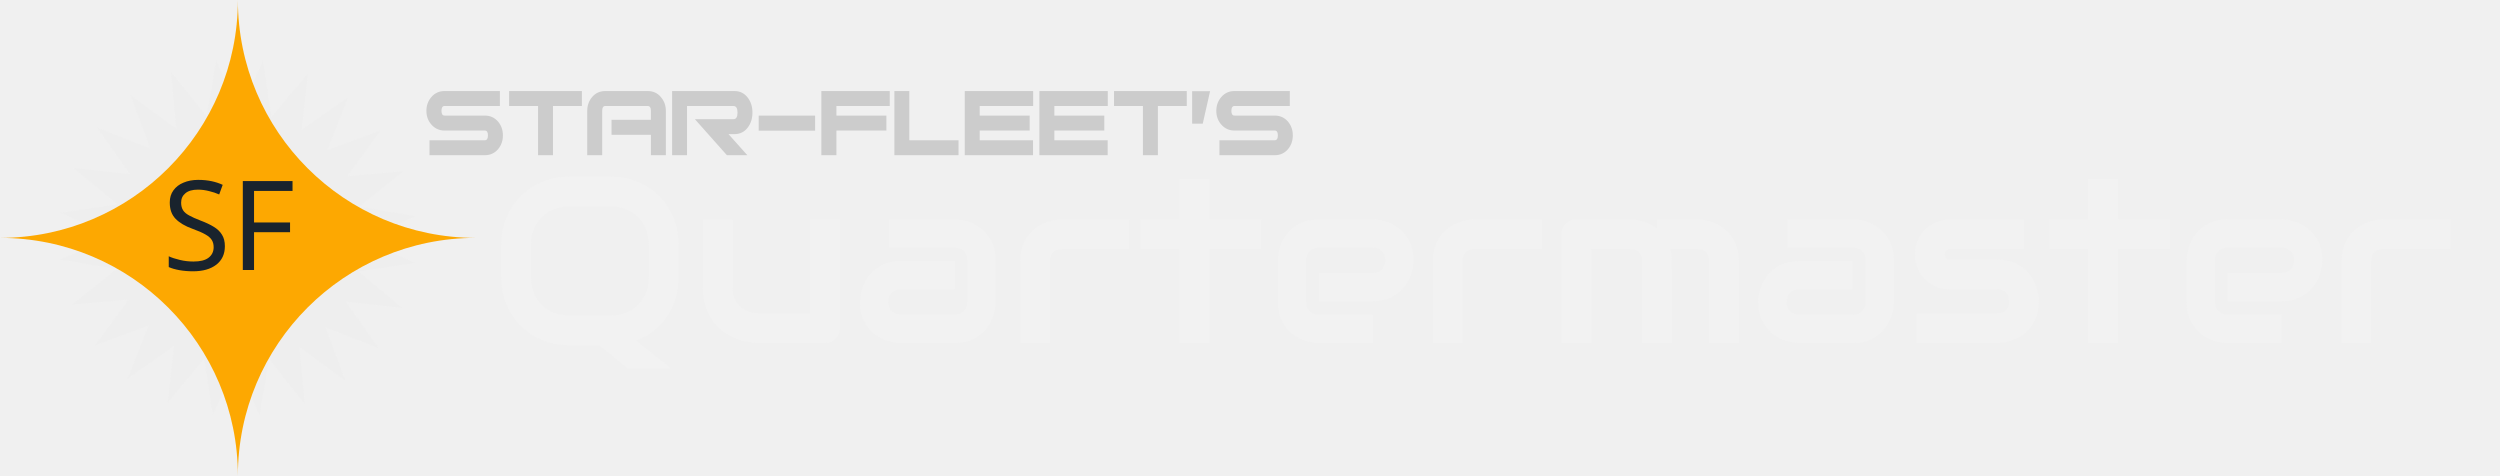
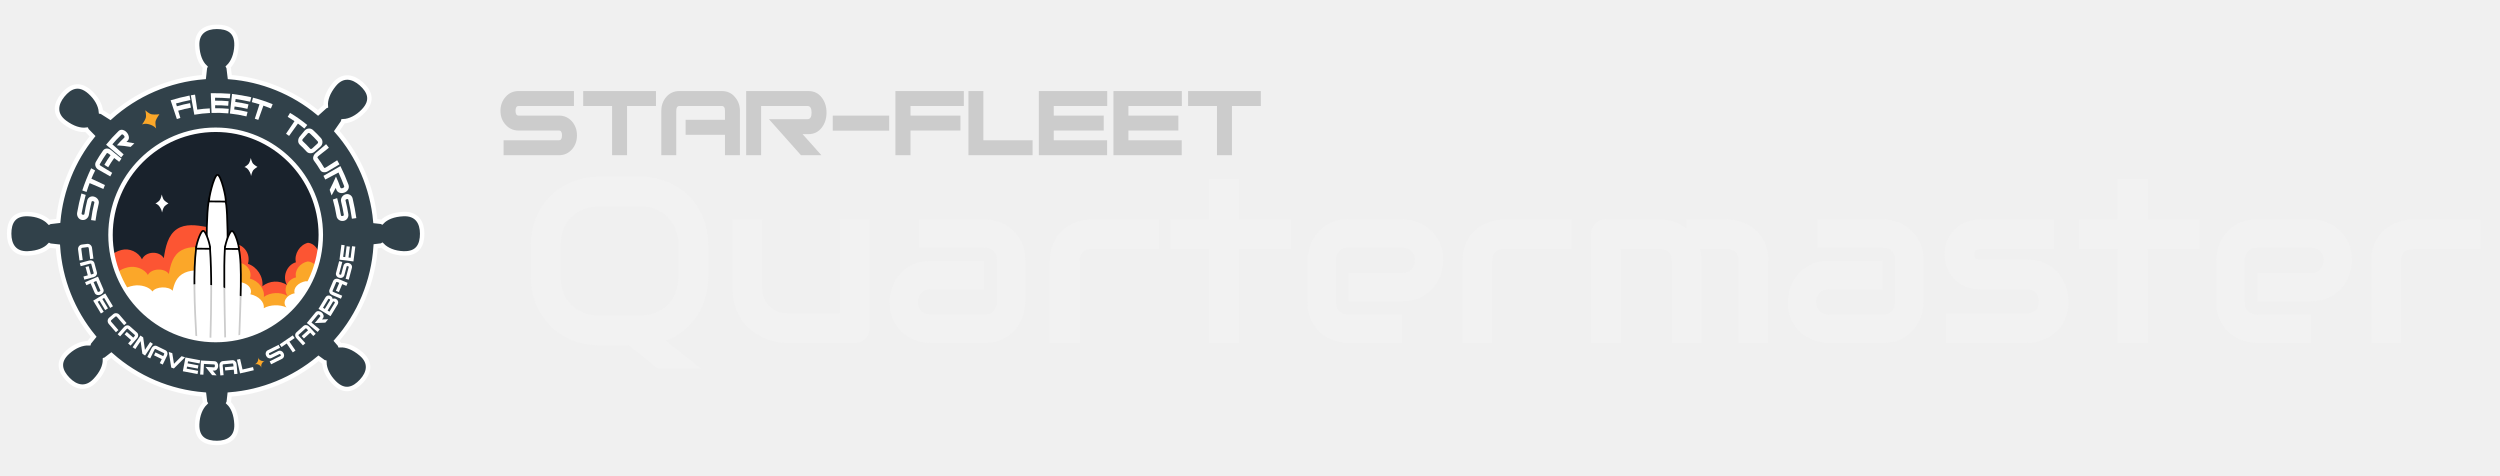
<svg xmlns="http://www.w3.org/2000/svg" width="267.911mm" height="50.987mm" viewBox="0 0 267.911 50.987" version="1.1" id="svg1">
  <defs id="defs1">
    </defs>
  <g id="layer1" transform="translate(-11.44804,-96.55991)">
-     <path style="opacity:0.397;fill:#ececec;fill-opacity:1;stroke:none;stroke-width:4.001;stroke-linecap:butt;stroke-linejoin:bevel;stroke-dasharray:none;paint-order:stroke fill markers" id="path12" d="M 36.941,58.351 28.394,52.06 29.361,62.629 22.734,54.34 20.932,64.798 16.676,55.077 12.229,64.713 10.634,54.22 3.845,62.377 5.019,51.83 -3.65,57.951 0.215,48.067 -9.743,51.737 -3.452,43.19 -14.021,44.156 -5.732,37.529 -16.19,35.727 -6.469,31.471 -16.105,27.024 -5.613,25.429 -13.769,18.64 -3.222,19.815 -9.343,11.145 0.541,15.01 -3.129,5.052 5.418,11.343 4.452,0.774 11.079,9.063 12.88,-1.395 17.137,8.326 21.584,-1.31 23.179,9.183 29.968,1.026 l -1.175,10.547 8.669,-6.122 -3.865,9.884 9.958,-3.669 -6.291,8.547 10.569,-0.967 -8.289,6.627 10.459,1.801 -9.722,4.256 9.636,4.447 -10.492,1.595 8.157,6.789 -10.547,-1.175 6.122,8.669 -9.884,-3.865 z" transform="matrix(0.5756332,0,0,0.5756332,27.20951,103.8048)" />
-     <path style="font-size:25.117px;line-height:1.4;font-family:Audiowide;-inkscape-font-specification:Audiowide;letter-spacing:0px;fill:#f2f2f2;stroke-width:5.085;stroke-linejoin:bevel;paint-order:stroke fill markers" d="m 84.172,126.205 q 0,1.226 -0.331,2.318 -0.319,1.079 -0.92,1.962 -0.589,0.883 -1.435,1.545 -0.834,0.662 -1.864,1.042 l 3.728,2.956 h -4.624 l -3.066,-2.465 h -3.14 q -1.582,0 -2.931,-0.54 -1.349,-0.552 -2.33,-1.533 -0.981,-0.981 -1.545,-2.33 -0.552,-1.349 -0.552,-2.956 v -3.36 q 0,-1.594 0.552,-2.943 0.564,-1.361 1.545,-2.33 0.981,-0.981 2.33,-1.533 1.349,-0.552 2.931,-0.552 h 4.317 q 1.582,0 2.919,0.552 1.349,0.552 2.33,1.533 0.981,0.969 1.533,2.33 0.552,1.349 0.552,2.943 z m -3.189,-3.36 q 0,-0.944 -0.307,-1.705 -0.294,-0.773 -0.846,-1.312 -0.54,-0.552 -1.312,-0.846 -0.76,-0.307 -1.68,-0.307 h -4.317 q -0.932,0 -1.705,0.307 -0.76,0.294 -1.312,0.846 -0.552,0.54 -0.858,1.312 -0.294,0.76 -0.294,1.705 v 3.36 q 0,0.944 0.294,1.717 0.307,0.76 0.858,1.312 0.552,0.54 1.312,0.846 0.773,0.294 1.705,0.294 h 4.292 q 0.932,0 1.692,-0.294 0.773,-0.307 1.325,-0.846 0.552,-0.552 0.846,-1.312 0.307,-0.773 0.307,-1.717 z m 20.481,8.867 q 0,0.343 -0.123,0.638 -0.123,0.294 -0.343,0.515 -0.208,0.208 -0.503,0.331 -0.282,0.123 -0.613,0.123 h -7.211 q -0.589,0 -1.263,-0.135 -0.662,-0.135 -1.312,-0.429 -0.65,-0.307 -1.263,-0.76 -0.601,-0.466 -1.055,-1.116 -0.454,-0.662 -0.736,-1.521 -0.27,-0.858 -0.27,-1.938 v -7.358 h 3.189 v 7.358 q 0,0.625 0.208,1.128 0.221,0.491 0.589,0.846 0.368,0.356 0.858,0.552 0.503,0.184 1.079,0.184 h 5.58 v -10.069 h 3.189 z m 16.679,-2.784 q 0,0.662 -0.233,1.435 -0.233,0.76 -0.76,1.423 -0.515,0.65 -1.361,1.091 -0.834,0.442 -2.036,0.442 h -5.752 q -0.662,0 -1.435,-0.233 -0.76,-0.233 -1.423,-0.748 -0.65,-0.527 -1.091,-1.361 -0.442,-0.846 -0.442,-2.048 0,-0.662 0.233,-1.435 0.233,-0.773 0.748,-1.423 0.527,-0.662 1.361,-1.104 0.846,-0.442 2.048,-0.442 h 5.752 v 3.041 h -5.752 q -0.65,0 -1.006,0.405 -0.356,0.392 -0.356,0.981 0,0.625 0.405,0.981 0.417,0.343 0.981,0.343 h 5.727 q 0.65,0 1.006,-0.392 0.356,-0.392 0.356,-0.981 v -4.452 q 0,-0.625 -0.392,-0.993 -0.38,-0.368 -0.969,-0.368 h -7.003 v -3.029 h 7.003 q 0.662,0 1.423,0.233 0.773,0.233 1.423,0.76 0.662,0.515 1.104,1.361 0.442,0.834 0.442,2.036 z m 14.324,-5.678 h -7.174 q -0.65,0 -0.981,0.331 -0.331,0.319 -0.331,0.944 v 8.793 h -3.189 v -8.793 q 0,-0.822 0.208,-1.472 0.208,-0.65 0.552,-1.141 0.356,-0.503 0.809,-0.846 0.454,-0.356 0.944,-0.576 0.503,-0.221 1.006,-0.319 0.515,-0.11 0.957,-0.11 h 7.199 z m 14.153,0 h -5.568 v 10.069 h -3.225 v -10.069 h -4.145 v -3.189 h 4.145 v -4.329 h 3.225 v 4.329 h 5.568 z m 16.311,1.202 q 0,0.662 -0.233,1.435 -0.233,0.76 -0.76,1.423 -0.515,0.65 -1.361,1.091 -0.834,0.442 -2.036,0.442 h -5.752 v -3.029 h 5.752 q 0.65,0 1.006,-0.392 0.356,-0.405 0.356,-0.993 0,-0.625 -0.405,-0.981 -0.392,-0.356 -0.957,-0.356 h -5.752 q -0.65,0 -1.006,0.405 -0.356,0.392 -0.356,0.981 v 4.452 q 0,0.638 0.392,0.993 0.405,0.356 0.993,0.356 h 5.727 v 3.041 h -5.752 q -0.662,0 -1.435,-0.233 -0.76,-0.233 -1.423,-0.748 -0.65,-0.527 -1.091,-1.361 -0.442,-0.846 -0.442,-2.048 v -4.476 q 0,-0.662 0.233,-1.423 0.233,-0.773 0.748,-1.423 0.527,-0.662 1.361,-1.104 0.846,-0.442 2.048,-0.442 h 5.752 q 0.662,0 1.423,0.233 0.773,0.233 1.423,0.76 0.662,0.515 1.104,1.361 0.442,0.834 0.442,2.036 z m 13.748,-1.202 H 169.505 q -0.65,0 -0.981,0.331 -0.331,0.319 -0.331,0.944 v 8.793 h -3.189 v -8.793 q 0,-0.822 0.208,-1.472 0.208,-0.65 0.552,-1.141 0.356,-0.503 0.809,-0.846 0.454,-0.356 0.944,-0.576 0.503,-0.221 1.006,-0.319 0.515,-0.11 0.957,-0.11 h 7.199 z m 13.932,10.069 h -3.189 v -8.793 q 0,-0.625 -0.331,-0.944 -0.331,-0.331 -0.981,-0.331 h -4.145 v 10.069 h -3.189 v -11.675 q 0,-0.331 0.123,-0.613 0.123,-0.294 0.343,-0.503 0.221,-0.221 0.515,-0.343 0.294,-0.123 0.625,-0.123 h 5.752 q 0.662,0 1.423,0.233 0.76,0.233 1.447,0.748 v -0.981 h 4.317 q 0.454,0 0.957,0.11 0.503,0.098 0.993,0.319 0.503,0.221 0.957,0.576 0.454,0.343 0.797,0.846 0.343,0.491 0.552,1.141 0.208,0.65 0.208,1.472 v 8.793 h -3.189 v -8.793 q 0,-0.625 -0.319,-0.944 -0.307,-0.331 -0.957,-0.331 h -2.87 q 0.159,0.589 0.159,1.275 z m 23.792,-4.391 q 0,0.662 -0.233,1.435 -0.233,0.76 -0.76,1.423 -0.515,0.65 -1.361,1.091 -0.834,0.442 -2.036,0.442 h -5.752 q -0.662,0 -1.435,-0.233 -0.76,-0.233 -1.423,-0.748 -0.65,-0.527 -1.091,-1.361 -0.442,-0.846 -0.442,-2.048 0,-0.662 0.233,-1.435 0.233,-0.773 0.748,-1.423 0.527,-0.662 1.361,-1.104 0.846,-0.442 2.048,-0.442 h 5.752 v 3.041 h -5.752 q -0.65,0 -1.006,0.405 -0.356,0.392 -0.356,0.981 0,0.625 0.405,0.981 0.417,0.343 0.981,0.343 h 5.727 q 0.65,0 1.006,-0.392 0.356,-0.392 0.356,-0.981 v -4.452 q 0,-0.625 -0.392,-0.993 -0.38,-0.368 -0.969,-0.368 h -7.003 v -3.029 h 7.003 q 0.662,0 1.423,0.233 0.773,0.233 1.423,0.76 0.662,0.515 1.104,1.361 0.442,0.834 0.442,2.036 z m 15.538,-0.086 q 0,0.822 -0.208,1.484 -0.208,0.65 -0.552,1.153 -0.343,0.491 -0.797,0.846 -0.454,0.343 -0.957,0.564 -0.491,0.221 -1.006,0.331 -0.503,0.098 -0.957,0.098 h -8.634 v -3.189 h 8.609 q 0.65,0 0.981,-0.331 0.331,-0.331 0.331,-0.957 -0.061,-1.275 -1.288,-1.275 h -4.942 q -1.055,0 -1.791,-0.368 -0.736,-0.368 -1.202,-0.92 -0.454,-0.552 -0.662,-1.19 -0.196,-0.638 -0.196,-1.19 0,-1.067 0.38,-1.791 0.38,-0.736 0.957,-1.19 0.576,-0.454 1.251,-0.65 0.675,-0.208 1.263,-0.208 h 7.837 v 3.189 h -7.812 q -0.245,0 -0.392,0.061 -0.135,0.049 -0.208,0.147 -0.061,0.086 -0.074,0.196 -0.012,0.098 -0.012,0.196 0.012,0.196 0.074,0.307 0.061,0.11 0.147,0.159 0.098,0.049 0.208,0.061 0.123,0 0.233,0 h 4.942 q 1.226,0 2.085,0.442 0.858,0.442 1.386,1.116 0.527,0.662 0.76,1.447 0.245,0.785 0.245,1.459 z m 14.067,-5.592 h -5.568 v 10.069 h -3.225 v -10.069 h -4.145 v -3.189 h 4.145 v -4.329 h 3.225 v 4.329 h 5.568 z m 16.311,1.202 q 0,0.662 -0.233,1.435 -0.233,0.76 -0.76,1.423 -0.515,0.65 -1.361,1.091 -0.834,0.442 -2.036,0.442 h -5.752 v -3.029 h 5.752 q 0.65,0 1.006,-0.392 0.356,-0.405 0.356,-0.993 0,-0.625 -0.405,-0.981 -0.392,-0.356 -0.957,-0.356 h -5.752 q -0.65,0 -1.006,0.405 -0.356,0.392 -0.356,0.981 v 4.452 q 0,0.638 0.392,0.993 0.405,0.356 0.993,0.356 h 5.727 v 3.041 h -5.752 q -0.662,0 -1.435,-0.233 -0.76,-0.233 -1.423,-0.748 -0.65,-0.527 -1.091,-1.361 -0.442,-0.846 -0.442,-2.048 v -4.476 q 0,-0.662 0.233,-1.423 0.233,-0.773 0.748,-1.423 0.527,-0.662 1.361,-1.104 0.846,-0.442 2.048,-0.442 h 5.752 q 0.662,0 1.423,0.233 0.773,0.233 1.423,0.76 0.662,0.515 1.104,1.361 0.442,0.834 0.442,2.036 z m 13.748,-1.202 h -7.174 q -0.65,0 -0.981,0.331 -0.331,0.319 -0.331,0.944 v 8.793 h -3.189 v -8.793 q 0,-0.822 0.208,-1.472 0.208,-0.65 0.552,-1.141 0.356,-0.503 0.809,-0.846 0.454,-0.356 0.944,-0.576 0.503,-0.221 1.006,-0.319 0.515,-0.11 0.957,-0.11 h 7.199 z" id="text1" aria-label="Quartermaster" />
-     <path id="rect5" style="opacity:1;fill:#fda801;fill-opacity:1;stroke-width:2.917;stroke-linejoin:bevel;paint-order:stroke fill markers" d="m 36.941,96.56 a 25.494,25.494 0 0 1 -25.493,25.493 25.494,25.494 0 0 1 25.493,25.493 25.494,25.494 0 0 1 25.493,-25.493 25.494,25.494 0 0 1 -25.493,-25.493 z" />
-     <path d="m 65.341,111.07 q 0,0.868 -0.521,1.482 -0.561,0.641 -1.415,0.641 h -5.928 v -1.602 h 5.928 q 0.334,0 0.334,-0.521 0,-0.521 -0.334,-0.521 h -4.313 q -0.854,0 -1.415,-0.641 -0.534,-0.601 -0.534,-1.469 0,-0.868 0.547,-1.495 0.547,-0.628 1.402,-0.628 h 5.928 v 1.602 h -5.928 q -0.334,0 -0.334,0.521 0,0.507 0.334,0.507 h 4.313 q 0.854,0 1.415,0.641 0.521,0.614 0.521,1.482 z m 8.465,-3.151 h -3.098 v 5.274 h -1.602 v -5.274 h -3.098 v -1.602 h 7.797 z m 8.999,5.274 h -1.602 v -2.19 H 76.983 v -1.602 h 4.219 v -0.961 q 0,-0.521 -0.347,-0.521 h -4.54 q -0.334,0 -0.334,0.521 v 4.753 h -1.602 v -4.753 q 0,-0.868 0.534,-1.495 0.547,-0.628 1.402,-0.628 h 4.54 q 0.868,0 1.402,0.628 0.547,0.628 0.547,1.495 z m 8.732,0 h -2.19 l -3.431,-3.859 h 4.126 q 0.441,0 0.441,-0.708 0,-0.708 -0.441,-0.708 h -4.967 v 5.274 h -1.602 v -6.876 h 6.662 q 0.921,0 1.455,0.721 0.494,0.654 0.494,1.589 0,0.935 -0.494,1.589 -0.534,0.721 -1.455,0.721 h -0.614 z m 7.263,-2.63 h -6.048 v -1.616 h 6.048 z m 7.998,-2.644 h -5.714 v 1.028 h 5.354 v 1.602 h -5.354 v 2.644 h -1.616 v -6.876 h 7.33 z m 7.37,5.274 h -6.876 v -6.876 h 1.602 v 5.274 h 5.274 z m 7.998,-5.274 h -5.728 v 1.028 h 5.354 v 1.602 h -5.354 v 1.041 h 5.714 v 1.602 h -7.317 v -6.876 h 7.33 z m 7.998,0 h -5.728 v 1.028 h 5.354 v 1.602 h -5.354 v 1.041 h 5.714 v 1.602 h -7.317 v -6.876 h 7.33 z m 8.465,0 h -3.098 v 5.274 h -1.602 v -5.274 h -3.098 v -1.602 h 7.797 z m 2.497,-1.589 -0.788,3.485 h -1.135 v -3.485 z m 8.865,4.74 q 0,0.868 -0.521,1.482 -0.561,0.641 -1.415,0.641 h -5.928 v -1.602 h 5.928 q 0.334,0 0.334,-0.521 0,-0.521 -0.334,-0.521 h -4.313 q -0.855,0 -1.415,-0.641 -0.534,-0.601 -0.534,-1.469 0,-0.868 0.547,-1.495 0.547,-0.628 1.402,-0.628 h 5.928 v 1.602 h -5.928 q -0.334,0 -0.334,0.521 0,0.507 0.334,0.507 h 4.313 q 0.855,0 1.415,0.641 0.521,0.614 0.521,1.482 z" id="text12" style="font-size:13.351px;line-height:1.4;font-family:Bitsumishi;-inkscape-font-specification:Bitsumishi;letter-spacing:0px;fill:#cccccc;stroke-width:2.703;stroke-linejoin:bevel;paint-order:stroke fill markers" aria-label="STAR-FLEET'S" />
-     <text xml:space="preserve" style="font-style:normal;font-variant:normal;font-weight:normal;font-stretch:normal;font-size:13.351px;line-height:1.4;font-family:Bitsumishi;-inkscape-font-specification:Bitsumishi;text-align:start;letter-spacing:0px;writing-mode:lr-tb;direction:ltr;text-anchor:start;opacity:1;fill:#19232d;fill-opacity:1;stroke-width:2.703;stroke-linejoin:bevel;paint-order:stroke fill markers" x="28.844" y="125.491" id="text2">
-       <tspan id="tspan2" style="font-style:normal;font-variant:normal;font-weight:normal;font-stretch:normal;font-size:13.351px;font-family:Bitsumishi;-inkscape-font-specification:Bitsumishi;fill:#19232d;fill-opacity:1;stroke-width:2.703" x="28.844" y="125.491">SF</tspan>
-     </text>
+     <path style="font-size:25.117px;line-height:1.4;font-family:Audiowide;-inkscape-font-specification:Audiowide;letter-spacing:0px;fill:#f2f2f2;stroke-width:5.085;stroke-linejoin:bevel;paint-order:stroke fill markers" d="m 87.347,126.205 q 0,1.226 -0.331,2.318 -0.319,1.079 -0.92,1.962 -0.589,0.883 -1.435,1.545 -0.834,0.662 -1.864,1.042 l 3.728,2.956 h -4.624 l -3.066,-2.465 h -3.14 q -1.582,0 -2.931,-0.54 -1.349,-0.552 -2.33,-1.533 -0.981,-0.981 -1.545,-2.33 -0.552,-1.349 -0.552,-2.956 v -3.36 q 0,-1.594 0.552,-2.943 0.564,-1.361 1.545,-2.33 0.981,-0.981 2.33,-1.533 1.349,-0.552 2.931,-0.552 h 4.317 q 1.582,0 2.919,0.552 1.349,0.552 2.33,1.533 0.981,0.969 1.533,2.33 0.552,1.349 0.552,2.943 z m -3.189,-3.36 q 0,-0.944 -0.307,-1.705 -0.294,-0.773 -0.846,-1.312 -0.54,-0.552 -1.312,-0.846 -0.76,-0.307 -1.68,-0.307 h -4.317 q -0.932,0 -1.705,0.307 -0.76,0.294 -1.312,0.846 -0.552,0.54 -0.858,1.312 -0.294,0.76 -0.294,1.705 v 3.36 q 0,0.944 0.294,1.717 0.307,0.76 0.858,1.312 0.552,0.54 1.312,0.846 0.773,0.294 1.705,0.294 h 4.292 q 0.932,0 1.692,-0.294 0.773,-0.307 1.325,-0.846 0.552,-0.552 0.846,-1.312 0.307,-0.773 0.307,-1.717 z m 20.481,8.867 q 0,0.343 -0.123,0.638 -0.123,0.294 -0.343,0.515 -0.208,0.208 -0.503,0.331 -0.282,0.123 -0.613,0.123 h -7.211 q -0.589,0 -1.263,-0.135 -0.662,-0.135 -1.312,-0.429 -0.65,-0.307 -1.263,-0.76 -0.601,-0.466 -1.055,-1.116 -0.454,-0.662 -0.736,-1.521 -0.27,-0.858 -0.27,-1.938 v -7.358 h 3.189 v 7.358 q 0,0.625 0.208,1.128 0.221,0.491 0.589,0.846 0.368,0.356 0.858,0.552 0.503,0.184 1.079,0.184 h 5.58 v -10.069 h 3.189 z m 16.679,-2.784 q 0,0.662 -0.233,1.435 -0.233,0.76 -0.76,1.423 -0.515,0.65 -1.361,1.091 -0.834,0.442 -2.036,0.442 h -5.752 q -0.662,0 -1.435,-0.233 -0.76,-0.233 -1.423,-0.748 -0.65,-0.527 -1.091,-1.361 -0.442,-0.846 -0.442,-2.048 0,-0.662 0.233,-1.435 0.233,-0.773 0.748,-1.423 0.527,-0.662 1.361,-1.104 0.846,-0.442 2.048,-0.442 h 5.752 v 3.041 h -5.752 q -0.65,0 -1.006,0.405 -0.356,0.392 -0.356,0.981 0,0.625 0.405,0.981 0.417,0.343 0.981,0.343 h 5.727 q 0.65,0 1.006,-0.392 0.356,-0.392 0.356,-0.981 v -4.452 q 0,-0.625 -0.392,-0.993 -0.38,-0.368 -0.969,-0.368 h -7.003 v -3.029 h 7.003 q 0.662,0 1.423,0.233 0.773,0.233 1.423,0.76 0.662,0.515 1.104,1.361 0.442,0.834 0.442,2.036 z m 14.324,-5.678 h -7.174 q -0.65,0 -0.981,0.331 -0.331,0.319 -0.331,0.944 v 8.793 h -3.189 v -8.793 q 0,-0.822 0.208,-1.472 0.208,-0.65 0.552,-1.141 0.356,-0.503 0.809,-0.846 0.454,-0.356 0.944,-0.576 0.503,-0.221 1.006,-0.319 0.515,-0.11 0.957,-0.11 h 7.199 z m 14.153,0 h -5.568 v 10.069 h -3.225 v -10.069 h -4.145 v -3.189 h 4.145 v -4.329 h 3.225 v 4.329 h 5.568 z m 16.311,1.202 q 0,0.662 -0.233,1.435 -0.233,0.76 -0.76,1.423 -0.515,0.65 -1.361,1.091 -0.834,0.442 -2.036,0.442 h -5.752 v -3.029 h 5.752 q 0.65,0 1.006,-0.392 0.356,-0.405 0.356,-0.993 0,-0.625 -0.405,-0.981 -0.392,-0.356 -0.957,-0.356 h -5.752 q -0.65,0 -1.006,0.405 -0.356,0.392 -0.356,0.981 v 4.452 q 0,0.638 0.392,0.993 0.405,0.356 0.993,0.356 h 5.727 v 3.041 h -5.752 q -0.662,0 -1.435,-0.233 -0.76,-0.233 -1.423,-0.748 -0.65,-0.527 -1.091,-1.361 -0.442,-0.846 -0.442,-2.048 v -4.476 q 0,-0.662 0.233,-1.423 0.233,-0.773 0.748,-1.423 0.527,-0.662 1.361,-1.104 0.846,-0.442 2.048,-0.442 h 5.752 q 0.662,0 1.423,0.233 0.773,0.233 1.423,0.76 0.662,0.515 1.104,1.361 0.442,0.834 0.442,2.036 z m 13.748,-1.202 H 172.68 q -0.65,0 -0.981,0.331 -0.331,0.319 -0.331,0.944 v 8.793 h -3.189 v -8.793 q 0,-0.822 0.208,-1.472 0.208,-0.65 0.552,-1.141 0.356,-0.503 0.809,-0.846 0.454,-0.356 0.944,-0.576 0.503,-0.221 1.006,-0.319 0.515,-0.11 0.957,-0.11 h 7.199 z m 13.932,10.069 h -3.189 v -8.793 q 0,-0.625 -0.331,-0.944 -0.331,-0.331 -0.981,-0.331 h -4.145 v 10.069 h -3.189 v -11.675 q 0,-0.331 0.123,-0.613 0.123,-0.294 0.343,-0.503 0.221,-0.221 0.515,-0.343 0.294,-0.123 0.625,-0.123 h 5.752 q 0.662,0 1.423,0.233 0.76,0.233 1.447,0.748 v -0.981 h 4.317 q 0.454,0 0.957,0.11 0.503,0.098 0.993,0.319 0.503,0.221 0.957,0.576 0.454,0.343 0.797,0.846 0.343,0.491 0.552,1.141 0.208,0.65 0.208,1.472 v 8.793 h -3.189 v -8.793 q 0,-0.625 -0.319,-0.944 -0.307,-0.331 -0.957,-0.331 h -2.87 q 0.159,0.589 0.159,1.275 z m 23.792,-4.391 q 0,0.662 -0.233,1.435 -0.233,0.76 -0.76,1.423 -0.515,0.65 -1.361,1.091 -0.834,0.442 -2.036,0.442 h -5.752 q -0.662,0 -1.435,-0.233 -0.76,-0.233 -1.423,-0.748 -0.65,-0.527 -1.091,-1.361 -0.442,-0.846 -0.442,-2.048 0,-0.662 0.233,-1.435 0.233,-0.773 0.748,-1.423 0.527,-0.662 1.361,-1.104 0.846,-0.442 2.048,-0.442 h 5.752 v 3.041 h -5.752 q -0.65,0 -1.006,0.405 -0.356,0.392 -0.356,0.981 0,0.625 0.405,0.981 0.417,0.343 0.981,0.343 h 5.727 q 0.65,0 1.006,-0.392 0.356,-0.392 0.356,-0.981 v -4.452 q 0,-0.625 -0.392,-0.993 -0.38,-0.368 -0.969,-0.368 h -7.003 v -3.029 h 7.003 q 0.662,0 1.423,0.233 0.773,0.233 1.423,0.76 0.662,0.515 1.104,1.361 0.442,0.834 0.442,2.036 z m 15.538,-0.086 q 0,0.822 -0.208,1.484 -0.208,0.65 -0.552,1.153 -0.343,0.491 -0.797,0.846 -0.454,0.343 -0.957,0.564 -0.491,0.221 -1.006,0.331 -0.503,0.098 -0.957,0.098 h -8.634 v -3.189 h 8.609 q 0.65,0 0.981,-0.331 0.331,-0.331 0.331,-0.957 -0.061,-1.275 -1.288,-1.275 h -4.942 q -1.055,0 -1.791,-0.368 -0.736,-0.368 -1.202,-0.92 -0.454,-0.552 -0.662,-1.19 -0.196,-0.638 -0.196,-1.19 0,-1.067 0.38,-1.791 0.38,-0.736 0.957,-1.19 0.576,-0.454 1.251,-0.65 0.675,-0.208 1.263,-0.208 h 7.837 v 3.189 h -7.812 q -0.245,0 -0.392,0.061 -0.135,0.049 -0.208,0.147 -0.061,0.086 -0.074,0.196 -0.012,0.098 -0.012,0.196 0.012,0.196 0.074,0.307 0.061,0.11 0.147,0.159 0.098,0.049 0.208,0.061 0.123,0 0.233,0 h 4.942 q 1.226,0 2.085,0.442 0.858,0.442 1.386,1.116 0.527,0.662 0.76,1.447 0.245,0.785 0.245,1.459 z m 14.067,-5.592 h -5.568 v 10.069 h -3.225 v -10.069 h -4.145 v -3.189 h 4.145 v -4.329 h 3.225 v 4.329 h 5.568 z m 16.311,1.202 q 0,0.662 -0.233,1.435 -0.233,0.76 -0.76,1.423 -0.515,0.65 -1.361,1.091 -0.834,0.442 -2.036,0.442 h -5.752 v -3.029 h 5.752 q 0.65,0 1.006,-0.392 0.356,-0.405 0.356,-0.993 0,-0.625 -0.405,-0.981 -0.392,-0.356 -0.957,-0.356 h -5.752 q -0.65,0 -1.006,0.405 -0.356,0.392 -0.356,0.981 v 4.452 q 0,0.638 0.392,0.993 0.405,0.356 0.993,0.356 h 5.727 v 3.041 h -5.752 q -0.662,0 -1.435,-0.233 -0.76,-0.233 -1.423,-0.748 -0.65,-0.527 -1.091,-1.361 -0.442,-0.846 -0.442,-2.048 v -4.476 q 0,-0.662 0.233,-1.423 0.233,-0.773 0.748,-1.423 0.527,-0.662 1.361,-1.104 0.846,-0.442 2.048,-0.442 h 5.752 q 0.662,0 1.423,0.233 0.773,0.233 1.423,0.76 0.662,0.515 1.104,1.361 0.442,0.834 0.442,2.036 z m 13.748,-1.202 h -7.174 q -0.65,0 -0.981,0.331 -0.331,0.319 -0.331,0.944 v 8.793 h -3.189 v -8.793 q 0,-0.822 0.208,-1.472 0.208,-0.65 0.552,-1.141 0.356,-0.503 0.809,-0.846 0.454,-0.356 0.944,-0.576 0.503,-0.221 1.006,-0.319 0.515,-0.11 0.957,-0.11 h 7.199 z" id="text1" aria-label="Quartermaster" />
+     <path d="m 73.278,111.07 q 0,0.868 -0.521,1.482 -0.561,0.641 -1.415,0.641 H 65.414 v -1.602 h 5.928 q 0.334,0 0.334,-0.521 0,-0.521 -0.334,-0.521 h -4.313 q -0.854,0 -1.415,-0.641 -0.534,-0.601 -0.534,-1.469 0,-0.868 0.547,-1.495 0.547,-0.628 1.402,-0.628 h 5.928 v 1.602 h -5.928 q -0.334,0 -0.334,0.521 0,0.507 0.334,0.507 h 4.313 q 0.854,0 1.415,0.641 0.521,0.614 0.521,1.482 z m 8.465,-3.151 H 78.646 v 5.274 h -1.602 v -5.274 h -3.098 v -1.602 h 7.797 z m 8.999,5.274 h -1.602 v -2.19 h -4.219 v -1.602 h 4.219 v -0.961 q 0,-0.521 -0.347,-0.521 h -4.54 q -0.334,0 -0.334,0.521 v 4.753 h -1.602 v -4.753 q 0,-0.868 0.534,-1.495 0.547,-0.628 1.402,-0.628 h 4.54 q 0.868,0 1.402,0.628 0.547,0.628 0.547,1.495 z m 8.732,0 h -2.19 l -3.431,-3.859 h 4.126 q 0.441,0 0.441,-0.708 0,-0.708 -0.441,-0.708 h -4.967 v 5.274 h -1.602 v -6.876 h 6.662 q 0.921,0 1.455,0.721 0.494,0.654 0.494,1.589 0,0.935 -0.494,1.589 -0.534,0.721 -1.455,0.721 H 97.458 Z m 7.263,-2.63 h -6.048 v -1.616 h 6.048 z m 7.998,-2.644 h -5.714 v 1.028 h 5.354 v 1.602 h -5.354 v 2.644 h -1.616 v -6.876 h 7.33 z m 7.37,5.274 h -6.876 v -6.876 h 1.602 v 5.274 h 5.274 z m 7.998,-5.274 h -5.728 v 1.028 h 5.354 v 1.602 h -5.354 v 1.041 h 5.714 v 1.602 h -7.317 v -6.876 h 7.33 z m 7.998,0 h -5.728 v 1.028 h 5.354 v 1.602 h -5.354 v 1.041 h 5.714 v 1.602 h -7.317 v -6.876 h 7.33 z m 8.465,0 h -3.098 v 5.274 h -1.602 v -5.274 h -3.098 v -1.602 h 7.797 z" id="text12" style="font-size:13.351px;line-height:1.4;font-family:Bitsumishi;-inkscape-font-specification:Bitsumishi;letter-spacing:0px;fill:#cccccc;stroke-width:2.703;stroke-linejoin:bevel;paint-order:stroke fill markers" aria-label="STAR-FLEET" />
+     <g id="g2-6-7" transform="matrix(0.04769706,0,0,0.04769706,10.98782,98.50205)" style="display:inline">
+       <rect class="cls-1" width="485.235" height="489.639" id="rect8-4-8" x="251.053" y="242.244" style="fill:#19222c;stroke-width:0.497" />
+       <path class="cls-2" d="m 282.67,520.86 c 17.67,-4.7 38,4.64 46,21.1 8.26,-18.39 38.86,-20 49,-2.59 3.64,-24.51 9.08,-52 29.79,-65.59 18.67,-12.27 43.16,-8.79 65.15,-4.84 11.63,2.09 23.7,4.36 33.23,11.33 9.53,6.97 15.66,20.13 10.82,30.9 a 34.75,34.75 0 0 1 50,40.84 c 20.66,6.7 35,29 32.51,50.61 15.08,-13.08 39.21,-14.25 55.5,-2.71 -11.48,-17.94 -0.81,-45.68 19.74,-51.29 -4.21,-18.63 8.71,-39.42 27.27,-43.9 13.77,1.3 23.93,14.74 25.9,28.43 1.97,13.69 -2.42,27.44 -7.36,40.35 -21.31,55.79 -61.8,108.3 -114.52,136.35 -29.85,15.89 -67.74,30.72 -102.13,29.61 -34.86,-1.12 -66.09,1.81 -104.38,-15.85 C 385.89,717.48 372,713.16 362.13,705.52 351.22,697.08 331.8,685 322.3,675 296.76,648.11 203.16,542 282.67,520.86 Z" id="path10-6-5" style="fill:#fc5533" />
+       <path class="cls-3" d="m 297.56,559.78 c 17,-3.83 36.63,3.78 44.31,17.2 8,-15 37.43,-16.3 47.2,-2.11 3.51,-20 8.74,-42.35 28.69,-53.44 18,-10 41.56,-7.16 62.74,-3.94 11.2,1.7 22.82,3.55 32,9.23 9.18,5.68 15.08,16.4 10.42,25.18 11.62,-5.47 27.13,-4.3 37.43,2.81 10.3,7.11 14.76,19.73 10.75,30.46 19.9,5.46 33.72,23.66 31.31,41.24 14.53,-10.65 37.76,-11.61 53.45,-2.2 -11.06,-14.62 -0.78,-37.22 19,-41.79 -4.05,-15.18 8.38,-32.12 26.26,-35.77 13.26,1.06 23,12 24.94,23.16 1.94,11.16 -2.33,22.35 -7.09,32.88 -20.56,45.44 -59.56,88.22 -110.33,111.08 -28.75,12.94 -65.24,25 -98.37,24.13 -33.57,-0.91 -63.65,1.47 -100.53,-12.92 -12.81,-5 -26.19,-8.52 -35.69,-14.74 -10.51,-6.88 -29.21,-16.71 -38.36,-24.86 C 311.13,663.47 221,577 297.56,559.78 Z" id="path12-2-3" style="fill:#fba729" />
+       <path class="cls-4" d="m 309.77,601.09 c 16.33,-2.92 35.14,2.88 42.5,13.09 7.63,-11.41 35.9,-12.41 45.28,-1.61 3.36,-15.21 8.39,-32.24 27.52,-40.69 17.25,-7.61 39.87,-5.45 60.19,-3 10.74,1.29 21.9,2.7 30.7,7 8.8,4.3 14.47,12.49 10,19.17 11.15,-4.16 26,-3.28 35.91,2.14 9.91,5.42 14.16,15 10.32,23.2 19.09,4.15 32.35,18 30,31.4 13.93,-8.11 36.23,-8.84 51.27,-1.68 -10.61,-11.13 -0.75,-28.34 18.24,-31.82 -3.89,-11.56 8,-24.45 25.19,-27.23 12.72,0.81 22.11,9.15 23.93,17.64 1.82,8.49 -2.23,17 -6.8,25 -19.73,34.6 -57.13,67.18 -105.84,84.58 -27.58,9.86 -62.59,19.06 -94.36,18.37 -32.2,-0.7 -61.06,1.12 -96.43,-9.84 -12.29,-3.81 -25.12,-6.49 -34.23,-11.22 -10.08,-5.24 -28,-12.72 -36.8,-18.93 C 322.78,680 236.31,614.21 309.77,601.09 Z" id="path14-8-3" style="fill:#ffffff" />
+       <path class="cls-5" d="m 507.46,732 -18.21,-0.14 c -5.28,0 -9.62,-6.94 -9.66,-15.33 -3.79,-121.73 -9.92,-242.43 -1.26,-305 2,-9.23 4.25,-15.23 9.53,-15.19 l 18.21,0.14 c 5.28,0 9.62,6.94 9.66,15.33 7.07,0.11 7.6,184 1.26,305 0.01,8.36 -4.25,15.19 -9.53,15.19 z" id="path16-9-8" style="fill:#ffffff;stroke:#000000;stroke-width:4px;stroke-linecap:round;stroke-linejoin:round" />
+       <path class="cls-5" d="m 497.91,352.08 c 8.06,-2 21.13,55 18.81,60.09 L 498.16,412 479.59,411.86 c -2.13,-3.4 10.22,-57.74 18.32,-59.78 z" id="path18-6-3" style="fill:#ffffff;stroke:#000000;stroke-width:4px;stroke-linecap:round;stroke-linejoin:round" />
+       <path class="cls-5" d="m 474.38,732.79 -15.24,-0.11 c -4.41,0 -8,-4.67 -8.07,-10.3 -4.56,-79.41 -7.26,-154 -0.85,-204.66 0,-5.63 3.57,-10.21 8,-10.18 l 15.24,0.11 c 4.41,0 8,4.67 8.07,10.3 3.86,53.69 3,126.72 0.85,204.66 0,5.63 -3.59,10.21 -8,10.18 z" id="path20-0-7" style="fill:#ffffff;stroke:#000000;stroke-width:4px;stroke-linecap:round;stroke-linejoin:round" />
+       <path class="cls-5" d="m 465.81,477.9 c 6.75,-1.36 17.64,36.92 15.7,40.34 L 466,518.12 450.45,518 c -1.79,-2.3 8.55,-38.74 15.36,-40.1 z" id="path22-7-9" style="fill:#ffffff;stroke:#000000;stroke-width:4px;stroke-linecap:round;stroke-linejoin:round" />
+       <path class="cls-5" d="m 539,733.27 -15.24,-0.11 c -4.41,0 -8,-4.67 -8.07,-10.3 -1.76,-81.7 -3.44,-162.74 -0.85,-204.66 0,-5.63 3.57,-10.21 8,-10.18 l 15.24,0.11 c 4.41,0 8,4.67 8.07,10.3 8.36,32.7 3.53,123.4 0.85,204.66 0,5.63 -3.56,10.21 -8,10.18 z" id="path24-0-3" style="fill:#ffffff;stroke:#000000;stroke-width:4px;stroke-linecap:round;stroke-linejoin:round" />
+       <path class="cls-5" d="m 530.47,478.38 c 6.75,-1.36 17.64,36.92 15.7,40.34 l -15.53,-0.12 -15.53,-0.12 c -1.79,-2.29 8.58,-38.74 15.36,-40.1 z" id="path26-1-7" style="fill:#ffffff;stroke:#000000;stroke-width:4px;stroke-linecap:round;stroke-linejoin:round" />
+       <path class="cls-6" d="m 309.77,632.09 c 16.33,-2.92 35.14,2.88 42.5,13.09 7.63,-11.41 35.9,-12.41 45.28,-1.61 3.36,-15.21 8.39,-32.24 27.52,-40.69 17.25,-7.61 39.87,-5.45 60.19,-3 10.74,1.29 21.9,2.7 30.7,7 8.8,4.3 14.47,12.49 10,19.17 11.15,-4.16 26,-3.28 35.91,2.14 9.91,5.42 14.16,15 10.32,23.2 19.09,4.15 32.35,18 30,31.4 13.93,-8.11 36.23,-8.84 51.27,-1.68 -10.61,-11.13 -0.75,-28.34 18.24,-31.82 -3.89,-11.56 8,-24.45 25.19,-27.23 12.72,0.81 22.11,9.15 23.93,17.64 1.82,8.49 -2.23,17 -6.8,25 -19.73,34.6 -57.13,67.18 -105.84,84.58 -27.58,9.86 -62.59,19.06 -94.36,18.37 -32.2,-0.7 -61.06,1.12 -96.43,-9.84 -12.29,-3.81 -25.12,-6.49 -34.23,-11.22 -10.08,-5.24 -28,-12.72 -36.8,-18.93 C 322.78,711 236.31,645.21 309.77,632.09 Z" id="path28-0-8" style="opacity:0.8;fill:#ffffff" />
+       <path class="cls-7" d="m 915.87,440.21 c -22,1 -38.37,7.71 -48.12,18 a 6.92,6.92 0 0 0 -3.06,-0.76 l -11.7,-1.3 A 356.28,356.28 0 0 0 766.23,253.72 l 12.93,-18.65 a 7.06,7.06 0 0 0 1.6,-3.28 c 14.9,-0.61 31.41,-8.69 45.45,-23.38 23,-24.09 13.18,-44.83 -5.07,-61 -18.25,-16.17 -41.6,-21.74 -61,2.34 -13.83,17.13 -19.71,33.81 -18.48,47.94 a 6.92,6.92 0 0 0 -2.6,1.78 l -14.86,13.4 A 356.15,356.15 0 0 0 525.92,132.46 L 523.56,113 a 7.06,7.06 0 0 0 -1,-3.51 c 10.74,-10.35 17.72,-27.35 18.46,-47.66 1.22,-33.3 -19.91,-42.27 -44.32,-42.27 -24.41,0 -45.54,11.37 -44.09,42.27 1,22 7.71,38.37 18,48.12 a 6.92,6.92 0 0 0 -0.76,3.06 l -2.16,19.42 A 356.35,356.35 0 0 0 257.51,223 L 239.8,211.76 a 7.06,7.06 0 0 0 -3.34,-1.47 c -1.22,-14.87 -10,-31 -25.2,-44.47 -25,-22 -45.33,-11.36 -60.78,7.54 -15.45,18.9 -20,42.45 4.8,60.89 17.68,13.13 34.58,18.32 48.65,16.53 a 6.93,6.93 0 0 0 1.89,2.52 l 11.73,12 a 356.05,356.05 0 0 0 -77,190.36 l -16.83,2 a 7.06,7.06 0 0 0 -3.51,1 C 109.86,447.92 92.86,440.94 72.55,440.2 39.2,439 30.22,460.1 30.22,484.52 c 0,24.42 11.37,45.54 42.28,44.08 22,-1 38.37,-7.71 48.12,-18 a 6.92,6.92 0 0 0 3.06,0.76 l 16.09,1.79 A 356.14,356.14 0 0 0 220.17,716 L 211,727.32 a 7.06,7.06 0 0 0 -1.85,3.14 c -14.91,-0.53 -32,6.26 -47.11,19.84 -24.79,22.26 -16.57,43.69 0.4,61.25 16.97,17.56 39.82,24.85 61,2.33 15.1,-16 22.23,-32.21 22.09,-46.39 a 6.92,6.92 0 0 0 2.73,-1.58 l 11.46,-8.85 a 356.3,356.3 0 0 0 208.51,88.64 l 1.86,15.4 a 7.06,7.06 0 0 0 1,3.51 C 460.35,875 453.37,892 452.62,912.29 c -1.22,33.3 19.91,42.27 44.32,42.27 24.41,0 45.54,-11.36 44.09,-42.27 -1,-22 -7.71,-38.37 -18,-48.12 a 6.93,6.93 0 0 0 0.76,-3.06 l 1.71,-15.42 A 356.15,356.15 0 0 0 725.31,764.3 l 9.89,7.21 a 7.06,7.06 0 0 0 3.24,1.68 c 0.26,14.91 7.94,31.61 22.3,46 23.54,23.59 44.5,14.24 61.14,-3.63 16.64,-17.87 22.72,-41.08 -0.89,-61.07 -16.8,-14.23 -33.34,-20.5 -47.49,-19.61 a 6.92,6.92 0 0 0 -1.72,-2.64 l -6.16,-7.16 a 356.27,356.27 0 0 0 88.13,-212.61 l 11,-1.32 a 7.05,7.05 0 0 0 3.51,-1 c 10.35,10.74 27.35,17.72 47.66,18.46 33.3,1.22 42.27,-19.91 42.27,-44.32 0,-24.41 -11.41,-45.53 -42.32,-44.08 z M 494.18,723.3 c -130.47,0 -236.24,-105.77 -236.24,-236.24 0,-130.47 105.77,-236.24 236.24,-236.24 130.47,0 236.24,105.77 236.24,236.24 0,130.47 -105.76,236.24 -236.24,236.24 z" id="path30-1-7" style="fill:#31414a;stroke:#ffffff;stroke-width:10px;stroke-miterlimit:10" />
+       <g id="g1-3-4">
+         <path class="cls-4" d="m 221.8,401.32 a 14.69,14.69 0 0 1 8,6.12 12,12 0 0 1 1.58,9.8 330,330 0 0 0 -7.16,37.88 l -10,-1.38 a 342.19,342.19 0 0 1 7.43,-39.28 c 0.36,-1.41 -0.5,-2.42 -2.59,-3 -2.09,-0.58 -3.32,-0.2 -3.68,1.25 -2.43,9.48 -4.43,19.22 -5.95,28.89 a 14,14 0 0 1 -5.48,9.3 12.81,12.81 0 0 1 -9.71,2.64 12.46,12.46 0 0 1 -8.85,-5.39 14.67,14.67 0 0 1 -2.39,-11.27 c 2.58,-14.49 5.71,-28.65 9.54,-42.87 l 9.69,3.14 c -3.71,13.79 -6.75,27.53 -9.25,41.59 -0.26,1.63 0.7,2.63 2.86,3 2.16,0.37 3.29,-0.27 3.55,-1.86 1.58,-10 3.65,-20.13 6.16,-30 a 11.83,11.83 0 0 1 6.38,-8.19 12.8,12.8 0 0 1 9.87,-0.37 z" id="path32-7-1" style="fill:#ffffff" />
+         <path class="cls-4" d="m 223.45,342.29 c -3.58,7.18 -5.28,10.87 -8.46,18.44 L 245.41,375 c -1.47,3.49 -2.17,5.26 -3.54,8.85 L 211,370.66 c -3,7.78 -4.34,11.76 -6.86,19.93 l -9.62,-3.36 a 417.66,417.66 0 0 1 19.93,-49.89 z" id="path34-7-9" style="fill:#ffffff" />
+         <path class="cls-4" d="m 282.616,315.77 c -2.14,2.78 -3.19,4.2 -5.25,7.08 l -11.13,-8.52 a 228.46,228.46 0 0 0 -13.47,20.75 l -8.66,-5.54 a 236.52,236.52 0 0 1 13.94,-21.54 l -4.91,-3.76 q -2.66,-2 -3.91,-0.29 a 267.24,267.24 0 0 0 -15.29,24.12 q -1,1.85 1.8,3.59 l 25.95,15.87 c -1.78,3.18 -2.65,4.8 -4.33,8.08 l -26.44,-15 a 14.26,14.26 0 0 1 -6.67,-7.86 11.79,11.79 0 0 1 1,-10.1 276.05,276.05 0 0 1 15.76,-24.87 10.43,10.43 0 0 1 8.43,-4.78 13.84,13.84 0 0 1 9.5,3.39 z" id="path36-2-0" style="fill:#ffffff" />
+         <path class="cls-4" d="m 311.58,281.34 c -3.46,3.1 -5.16,4.7 -8.49,8 a 242.74,242.74 0 0 0 -30.9,-3.47 231.32,231.32 0 0 1 16.68,-17.38 c 1.23,-1.18 0.83,-2.88 -1.22,-5.14 -2.05,-2.26 -3.72,-2.79 -5,-1.58 a 260.5,260.5 0 0 0 -20.52,21.76 l 25.31,22.63 c -2.25,2.65 -3.35,4 -5.53,6.74 L 248,284.44 a 340.43,340.43 0 0 1 28,-30.69 9.88,9.88 0 0 1 9.65,-2.56 17.05,17.05 0 0 1 8.92,5.83 18.87,18.87 0 0 1 4.58,9.67 9.8,9.8 0 0 1 -2.91,9 c -1,0.95 -1.49,1.43 -2.48,2.39 7.24,1.1 10.82,1.75 17.82,3.26 z" id="path38-6-9" style="fill:#ffffff" />
+         <path class="cls-4" d="m 437.39,184.08 c -10.94,2.2 -21.51,4.7 -32.27,7.64 l 1.92,6.37 a 283.57,283.57 0 0 1 29.58,-7.1 l 2,10.16 A 274,274 0 0 0 410,208 l 4.91,16.29 c -3.18,0.93 -4.76,1.42 -7.91,2.44 l -14,-42.11 c 14,-4.29 28,-7.82 42.47,-10.72 z" id="path40-4-8" style="fill:#ffffff" />
+         <path class="cls-4" d="m 481.49,213.14 a 289.48,289.48 0 0 0 -35.27,3.9 l -7.85,-43.65 c 3.78,-0.65 5.67,-1 9.47,-1.5 l 5,33.62 a 273.48,273.48 0 0 1 28.1,-2.7 z" id="path42-5-8" style="fill:#ffffff" />
+         <path class="cls-4" d="m 526,180.22 c -11.12,-0.84 -22,-1.3 -33.13,-1.4 l 0.06,6.64 a 290.64,290.64 0 0 1 30.31,1.18 L 522.34,197 A 280.84,280.84 0 0 0 493,195.81 l 0.06,6.64 a 274.73,274.73 0 0 1 30.56,1.29 l -1,10.3 A 291.09,291.09 0 0 0 484.93,213 l -1.71,-44.29 c 14.7,-0.29 29.14,0.12 43.8,1.22 z" id="path44-2-5" style="fill:#ffffff" />
+         <path class="cls-4" d="m 571.67,187.81 c -10.89,-2.42 -21.57,-4.42 -32.59,-6.1 l -0.92,6.58 a 286.37,286.37 0 0 1 29.84,5.48 l -2.44,10.07 a 276.71,276.71 0 0 0 -28.83,-5.3 l -0.92,6.58 a 270.59,270.59 0 0 1 30.07,5.62 l -2.5,10.05 a 287.19,287.19 0 0 0 -37.21,-6.41 L 531,170.31 c 14.6,1.8 28.83,4.25 43.19,7.44 z" id="path46-0-8" style="fill:#ffffff" />
+         <path class="cls-4" d="m 618.29,203 c -6.64,-2.76 -10,-4 -16.79,-6.41 L 590,228.63 c -3.13,-1.09 -4.7,-1.61 -7.86,-2.61 l 10.51,-32.37 c -6.85,-2.16 -10.3,-3.15 -17.26,-4.92 l 2.63,-10 a 321.27,321.27 0 0 1 44.28,14.72 z" id="path48-2-4" style="fill:#ffffff" />
+         <path class="cls-4" d="m 693.47,248.15 c -5.65,-4.68 -8.54,-6.91 -14.44,-11.2 l -19.86,27.68 c -2.72,-2 -4.09,-2.94 -6.87,-4.82 l 19,-28.26 c -6,-4.08 -9.08,-6 -15.31,-9.7 l 5.29,-8.93 A 300.05,300.05 0 0 1 700,240.09 Z" id="path50-9-3" style="fill:#ffffff" />
+         <path class="cls-4" d="m 716.93,299.79 a 14.34,14.34 0 0 1 -9.86,3.81 11.34,11.34 0 0 1 -8.65,-3.79 212.44,212.44 0 0 0 -15.16,-15.35 11.45,11.45 0 0 1 -3.67,-8.7 15.13,15.13 0 0 1 3.74,-10 l 10.39,-12.56 a 13.32,13.32 0 0 1 9.41,-5.16 12.48,12.48 0 0 1 9.85,3.48 246.12,246.12 0 0 1 17.56,17.78 13.39,13.39 0 0 1 3.58,10.15 13.6,13.6 0 0 1 -4.95,9.7 z m -5.93,-6.95 11.91,-11 c 1.81,-1.67 1.86,-3.49 0.12,-5.4 a 238.28,238.28 0 0 0 -17,-17.22 c -1.87,-1.74 -3.63,-1.66 -5.26,0.2 L 690,271.59 c -1.63,1.85 -1.57,3.56 0.16,5.17 a 220.31,220.31 0 0 1 15.72,15.92 c 1.65,1.77 3.34,1.83 5.12,0.16 z" id="path52-0-7" style="fill:#ffffff" />
+         <path class="cls-4" d="m 746.27,344.07 a 14.81,14.81 0 0 1 -9.77,2.1 9.63,9.63 0 0 1 -7.4,-4.8 217,217 0 0 0 -14,-21.08 9.86,9.86 0 0 1 -1.55,-8.74 16.42,16.42 0 0 1 5.5,-8.59 l 23.31,-19.77 c 2.53,3.16 3.77,4.77 6.21,8 l -23.9,19 q -2.63,2.09 -1.45,3.68 a 225.1,225.1 0 0 1 14.5,21.92 c 0.67,1.12 1.93,1.09 3.81,-0.11 l 25.66,-16.35 c 2.12,3.63 3.15,5.47 5.17,9.2 z" id="path54-99-1" style="fill:#ffffff" />
+         <path class="cls-4" d="m 754.67,398.41 c -1.64,-5.11 -2.51,-7.62 -4.35,-12.55 5.08,-9.89 9.72,-19.71 14.16,-29.91 a 256.54,256.54 0 0 1 10,24.73 c 0.65,1.82 2.36,2.2 5.16,1.11 2.8,-1.09 3.88,-2.58 3.21,-4.46 -3.91,-10.38 -8,-20.36 -12.64,-30.45 l -29.74,15.77 c -1.61,-3.36 -2.43,-5 -4.13,-8.27 L 774.5,332.5 a 438.73,438.73 0 0 1 18.07,41.65 12.65,12.65 0 0 1 -1,11.29 15.67,15.67 0 0 1 -8.5,6.63 15.89,15.89 0 0 1 -10.51,0.24 11.14,11.14 0 0 1 -7.29,-7.27 c -0.52,-1.47 -0.79,-2.21 -1.32,-3.66 -3.57,6.97 -5.42,10.39 -9.28,17.03 z" id="path56-45-3" style="fill:#ffffff" />
+         <path class="cls-4" d="m 780.79,455.63 a 13.47,13.47 0 0 1 -9.73,-2.33 12.71,12.71 0 0 1 -5.38,-8.74 320.19,320.19 0 0 0 -8.23,-37 l 9.69,-3.14 a 332,332 0 0 1 8.53,38.38 c 0.24,1.5 1.43,2.08 3.57,1.72 2.14,-0.36 3.09,-1.32 2.84,-2.85 -1.52,-9.67 -3.51,-19.41 -5.94,-28.9 a 13.24,13.24 0 0 1 1.46,-10.33 13.92,13.92 0 0 1 7.87,-6.37 12.46,12.46 0 0 1 10.1,0.74 12.68,12.68 0 0 1 6.42,8.62 c 3.41,14.58 6.13,29.08 8.29,43.89 l -10,1.38 c -2.09,-14.37 -4.73,-28.44 -8,-42.58 -0.39,-1.53 -1.64,-2 -3.76,-1.36 -2.12,0.64 -2.9,1.65 -2.52,3.15 2.52,9.84 4.59,19.93 6.17,30 a 13.67,13.67 0 0 1 -2.49,10.81 12.69,12.69 0 0 1 -8.89,4.91 z" id="path58-1-8" style="fill:#ffffff" />
+         <path class="cls-3" d="m 328.79,239.09 c 0,0 6.41,-8.79 8.32,-14.73 1.91,-5.94 -1,-17.35 -1,-17.35 0,0 8.17,8.11 14.76,9.17 6.59,1.06 16.91,-0.23 16.91,-0.23 0,0 -6.56,9.26 -8.32,14.73 -1.76,5.47 1,17.35 1,17.35 0,0 -3.89,-5.81 -14.76,-9.17 -10.87,-3.36 -16.91,0.23 -16.91,0.23 z" id="path90-0-0" style="fill:#fba729" />
+       </g>
+       <path class="cls-4" d="m 558.7,334.73 c 0,0 6.45,-3.73 9.44,-7.29 2.99,-3.56 5,-13.18 5,-13.18 0,0 2,9.45 5.38,13 3.38,3.55 9.62,7 9.62,7 0,0 -6.69,4 -9.44,7.29 -2.75,3.29 -5,13.18 -5,13.18 0,0 -0.33,-5.94 -5.38,-13 -5.05,-7.06 -9.62,-7 -9.62,-7 z" id="path92-3-9" style="fill:#ffffff" />
+       <path class="cls-4" d="m 358.7,416.73 c 0,0 6.45,-3.73 9.44,-7.29 2.99,-3.56 5,-13.18 5,-13.18 0,0 2,9.45 5.38,13 3.38,3.55 9.62,7 9.62,7 0,0 -6.69,4 -9.44,7.29 -2.75,3.29 -5,13.18 -5,13.18 0,0 -0.33,-5.94 -5.38,-13 -5.05,-7.06 -9.62,-7 -9.62,-7 z" id="path94-7-7" style="fill:#ffffff" />
+       <path id="path2-9" d="M 184.319,509.96 A 313.517,312.479 85.297 0 0 517.403,801.524 313.517,312.479 85.297 0 0 807.833,467.506 313.517,312.479 85.297 0 0 474.749,175.943 313.517,312.479 85.297 0 0 184.319,509.96 Z" style="fill:none;stroke-width:1.151" />
+       <g id="text3-9" style="font-size:61.333px;line-height:125%;font-family:Bitsumishi;-inkscape-font-specification:'Bitsumishi, Normal';letter-spacing:3px;word-spacing:-20px;fill:none;stroke:#000000;stroke-width:1px" aria-label="Cape Canaveral ✦  Starbase">
+         <path style="letter-spacing:2.75px;fill:#ffffff;stroke:none" d="m 188.191,544.452 -3.119,-24.211 q -0.549,-4.258 1.866,-7.599 2.475,-3.349 6.733,-3.898 l 11.497,-1.481 q 4.258,-0.549 7.44,2.072 3.243,2.612 3.792,6.87 l 3.119,24.211 -7.3,0.94 -3.119,-24.211 q -0.376,-2.92 -2.992,-2.583 l -11.497,1.481 q -2.616,0.337 -2.24,3.257 l 3.119,24.211 z m 10.88,43.19 -1.916,-7.106 9.712,-2.618 -5.045,-18.713 7.106,-1.916 5.045,18.713 4.264,-1.15 q 2.31,-0.623 1.894,-2.162 l -5.428,-20.134 q -0.399,-1.48 -2.709,-0.858 l -21.082,5.684 -1.916,-7.106 21.082,-5.684 q 3.849,-1.038 7.271,0.581 3.438,1.678 4.46,5.468 l 5.428,20.134 q 1.038,3.849 -1.107,6.968 -2.129,3.178 -5.978,4.216 z m 36.518,33.653 q -3.888,1.672 -7.569,0.719 -4.092,-0.977 -5.716,-4.752 l -9.161,-21.297 -9.465,4.072 -2.908,-6.761 29.016,-12.482 12.069,28.058 q 1.624,3.775 -0.481,7.418 -1.896,3.353 -5.784,5.025 z m -2.908,-6.761 q 3.042,-1.309 2.412,-2.774 l -9.161,-21.297 -6.029,2.593 9.161,21.297 q 0.63,1.465 3.616,0.18 z m 24.475,36.631 -13.556,-22.551 -4.048,2.433 12.671,21.079 -6.308,3.792 -12.671,-21.079 -4.1,2.465 13.524,22.499 -6.308,3.792 -17.316,-28.807 27.072,-16.273 17.347,28.859 z m 12.966,54.583 -15.94,-18.488 q -2.804,-3.252 -2.629,-7.37 0.221,-4.159 3.472,-6.962 l 8.779,-7.57 q 3.252,-2.804 7.351,-2.37 4.146,0.394 6.949,3.645 l 15.94,18.488 -5.574,4.806 -15.94,-18.488 q -1.922,-2.23 -3.92,-0.507 l -8.779,7.57 q -1.997,1.722 -0.075,3.952 l 15.94,18.488 z m 32.886,30.038 -5.516,-4.872 6.659,-7.539 -14.526,-12.831 4.872,-5.516 14.526,12.831 2.923,-3.31 q 1.584,-1.793 0.388,-2.848 L 296.706,697.895 q -1.149,-1.015 -2.733,0.778 l -14.455,16.365 -5.516,-4.872 14.455,-16.365 q 2.639,-2.988 6.386,-3.524 3.793,-0.496 6.735,2.103 l 15.629,13.805 q 2.988,2.639 2.918,6.424 -0.024,3.825 -2.663,6.813 z m 32.618,22.323 -6.119,-4.09 -3.928,-28.226 -11.828,17.693 -6.119,-4.09 17.554,-26.26 6.119,4.09 4.031,28.073 11.725,-17.541 6.119,4.09 z m 39.665,20.253 -6.612,-3.233 4.419,-9.036 -17.411,-8.514 3.233,-6.612 17.411,8.514 1.94,-3.967 q 1.051,-2.149 -0.382,-2.849 l -18.733,-9.161 q -1.377,-0.674 -2.428,1.475 l -9.592,19.615 -6.612,-3.233 9.592,-19.615 q 1.751,-3.581 5.222,-5.093 3.525,-1.485 7.052,0.239 l 18.733,9.161 q 3.581,1.751 4.519,5.419 0.993,3.694 -0.759,7.276 z m 50.145,-16.259 -25.107,25.012 -5.945,-1.948 -5.492,-35.039 7.81,2.559 3.826,23.973 17.098,-17.116 z m 32.573,13.768 -25.856,-4.878 -0.876,4.641 24.168,4.56 -1.365,7.232 -24.168,-4.56 -0.887,4.701 25.796,4.867 -1.365,7.232 -33.028,-6.232 5.856,-31.039 33.088,6.243 z m 38.286,26.769 -10.046,-0.506 -14.852,-18.495 18.928,0.953 q 2.021,0.102 2.185,-3.145 0.163,-3.247 -1.858,-3.348 l -22.787,-1.147 -1.218,24.196 -7.351,-0.37 1.588,-31.547 30.567,1.539 q 4.227,0.213 6.51,3.644 2.115,3.116 1.899,7.404 -0.216,4.288 -2.633,7.175 -2.617,3.184 -6.843,2.972 l -2.818,-0.142 z m 46.925,-3.445 -7.327,0.691 -0.944,-10.014 -19.296,1.819 -0.691,-7.327 19.296,-1.819 -0.415,-4.396 q -0.225,-2.381 -1.812,-2.232 l -20.761,1.958 q -1.527,0.144 -1.302,2.525 l 2.05,21.738 -7.327,0.691 -2.05,-21.738 q -0.374,-3.969 1.798,-7.069 2.233,-3.106 6.141,-3.474 l 20.761,-1.958 q 3.969,-0.374 6.682,2.265 2.774,2.634 3.148,6.603 z" id="path1-88-3" />
+         <path style="letter-spacing:2.75px;word-spacing:-45px;fill:#ffffff;stroke:none" d="m 579.791,791.167 -30.787,7.063 -7.063,-30.787 7.174,-1.646 5.417,23.613 23.613,-5.417 z" id="path3-2" />
+         <path style="font-size:33.333px;letter-spacing:2.75px;word-spacing:-30px;fill:#fba729;stroke:none" d="m 581.279,778.008 q 2.387,-0.817 4.247,-2.468 1.768,-1.568 2.939,-3.93 1.14,-2.3 1.29,-4.725 0.166,-2.431 -0.682,-4.91 0.827,2.418 2.391,4.222 1.564,1.804 3.992,3.02 2.243,1.125 4.73,1.306 2.467,0.171 4.869,-0.651 -2.402,0.822 -4.247,2.468 -1.855,1.667 -2.939,3.93 -1.175,2.449 -1.305,4.833 -0.13,2.384 0.697,4.802 -0.848,-2.479 -2.469,-4.299 -1.605,-1.825 -3.915,-2.944 -2.372,-1.15 -4.73,-1.306 -2.482,-0.166 -4.869,0.651 z" id="path4-4" />
+         <path style="word-spacing:-25px;fill:#ffffff;stroke:none" d="m 646.748,752.852 q 1.784,3.565 0.907,7.159 -0.987,3.785 -4.497,5.542 l -24.354,12.184 -3.293,-6.582 24.354,-12.184 q 1.371,-0.686 0.301,-2.825 -1.07,-2.139 -2.442,-1.453 l -17.717,8.863 q -3.511,1.756 -7.131,0.276 -3.429,-1.371 -5.213,-4.936 -1.784,-3.565 -0.824,-7.269 0.959,-3.703 4.47,-5.459 l 24.354,-12.184 3.293,6.582 -24.354,12.184 q -1.371,0.686 -0.301,2.825 1.043,2.084 2.414,1.398 l 17.717,-8.863 q 3.511,-1.756 7.131,-0.276 3.402,1.453 5.185,5.018 z" id="path5-3" />
+         <path style="fill:#ffffff;stroke:none" d="m 671.63,718.841 -11.747,8.031 13.673,20 -6.076,4.154 -13.673,-20 -11.747,8.031 -4.154,-6.076 29.569,-20.215 z m 47.344,-9.537 -5.45,4.946 -6.76,-7.448 -14.352,13.025 -4.946,-5.45 14.352,-13.025 -2.968,-3.27 q -1.608,-1.771 -2.788,-0.7 l -15.442,14.015 q -1.135,1.03 0.472,2.802 l 14.674,16.168 -5.45,4.946 -14.674,-16.168 q -2.679,-2.952 -2.8,-6.736 -0.075,-3.825 2.831,-6.463 l 15.442,-14.015 q 2.952,-2.679 6.706,-2.193 3.799,0.445 6.479,3.397 z m 27.973,-32.85 -6.397,7.762 -23.704,0.89 12.054,-14.625 q 1.287,-1.562 -1.221,-3.629 -2.508,-2.067 -3.796,-0.506 l -14.511,17.607 18.695,15.408 -4.681,5.68 -24.375,-20.09 19.465,-23.617 q 2.692,-3.266 6.808,-3.052 3.762,0.16 7.076,2.891 3.313,2.731 4.189,6.393 0.995,4 -1.696,7.265 l -1.794,2.177 z m 10.061,-45.593 q 4.046,-2.069 8.245,0.469 3.044,1.84 3.97,5.052 1.04,3.496 -1.118,7.065 l -15.834,26.191 -27.031,-16.342 15.549,-25.719 q 2.158,-3.569 5.736,-4.272 3.242,-0.62 6.286,1.22 3.779,2.285 4.197,6.336 z m -5.827,2.999 q 0.825,-1.365 -1.222,-2.602 -2.047,-1.238 -2.872,0.127 l -11.741,19.42 4.094,2.475 z m 10.626,5.779 q 0.825,-1.365 -1.222,-2.602 -2.047,-1.238 -2.872,0.127 l -12.026,19.893 4.094,2.475 z m 28.918,-44.825 -2.865,6.78 -9.265,-3.915 -7.544,17.853 -6.78,-2.865 7.544,-17.853 -4.068,-1.719 q -2.203,-0.931 -2.824,0.538 l -8.116,19.209 q -0.597,1.412 1.607,2.343 l 20.113,8.498 -2.865,6.78 -20.113,-8.498 q -3.672,-1.552 -5.373,-4.934 -1.677,-3.438 -0.149,-7.054 l 8.116,-19.209 q 1.552,-3.672 5.162,-4.81 3.634,-1.194 7.306,0.357 z m 2.364,-44.638 q 3.854,1.021 5.969,4.055 2.186,3.244 1.181,7.038 l -6.972,26.324 -7.115,-1.884 6.972,-26.324 q 0.393,-1.482 -1.92,-2.095 -2.312,-0.612 -2.705,0.87 l -5.072,19.15 q -1.005,3.795 -4.51,5.531 -3.296,1.665 -7.15,0.644 -3.854,-1.021 -5.997,-4.189 -2.143,-3.169 -1.138,-6.963 l 6.972,-26.324 7.115,1.884 -6.972,26.324 q -0.393,1.482 1.92,2.095 2.253,0.597 2.646,-0.886 l 5.072,-19.15 q 1.005,-3.795 4.51,-5.531 3.34,-1.59 7.193,-0.569 z m -9.132,-39.944 -3.31,26.103 4.685,0.594 3.094,-24.399 7.302,0.926 -3.094,24.399 4.746,0.602 3.302,-26.042 7.302,0.926 -4.228,33.344 -31.336,-3.973 4.236,-33.405 z" id="path6-7" />
+       </g>
+     </g>
  </g>
</svg>
